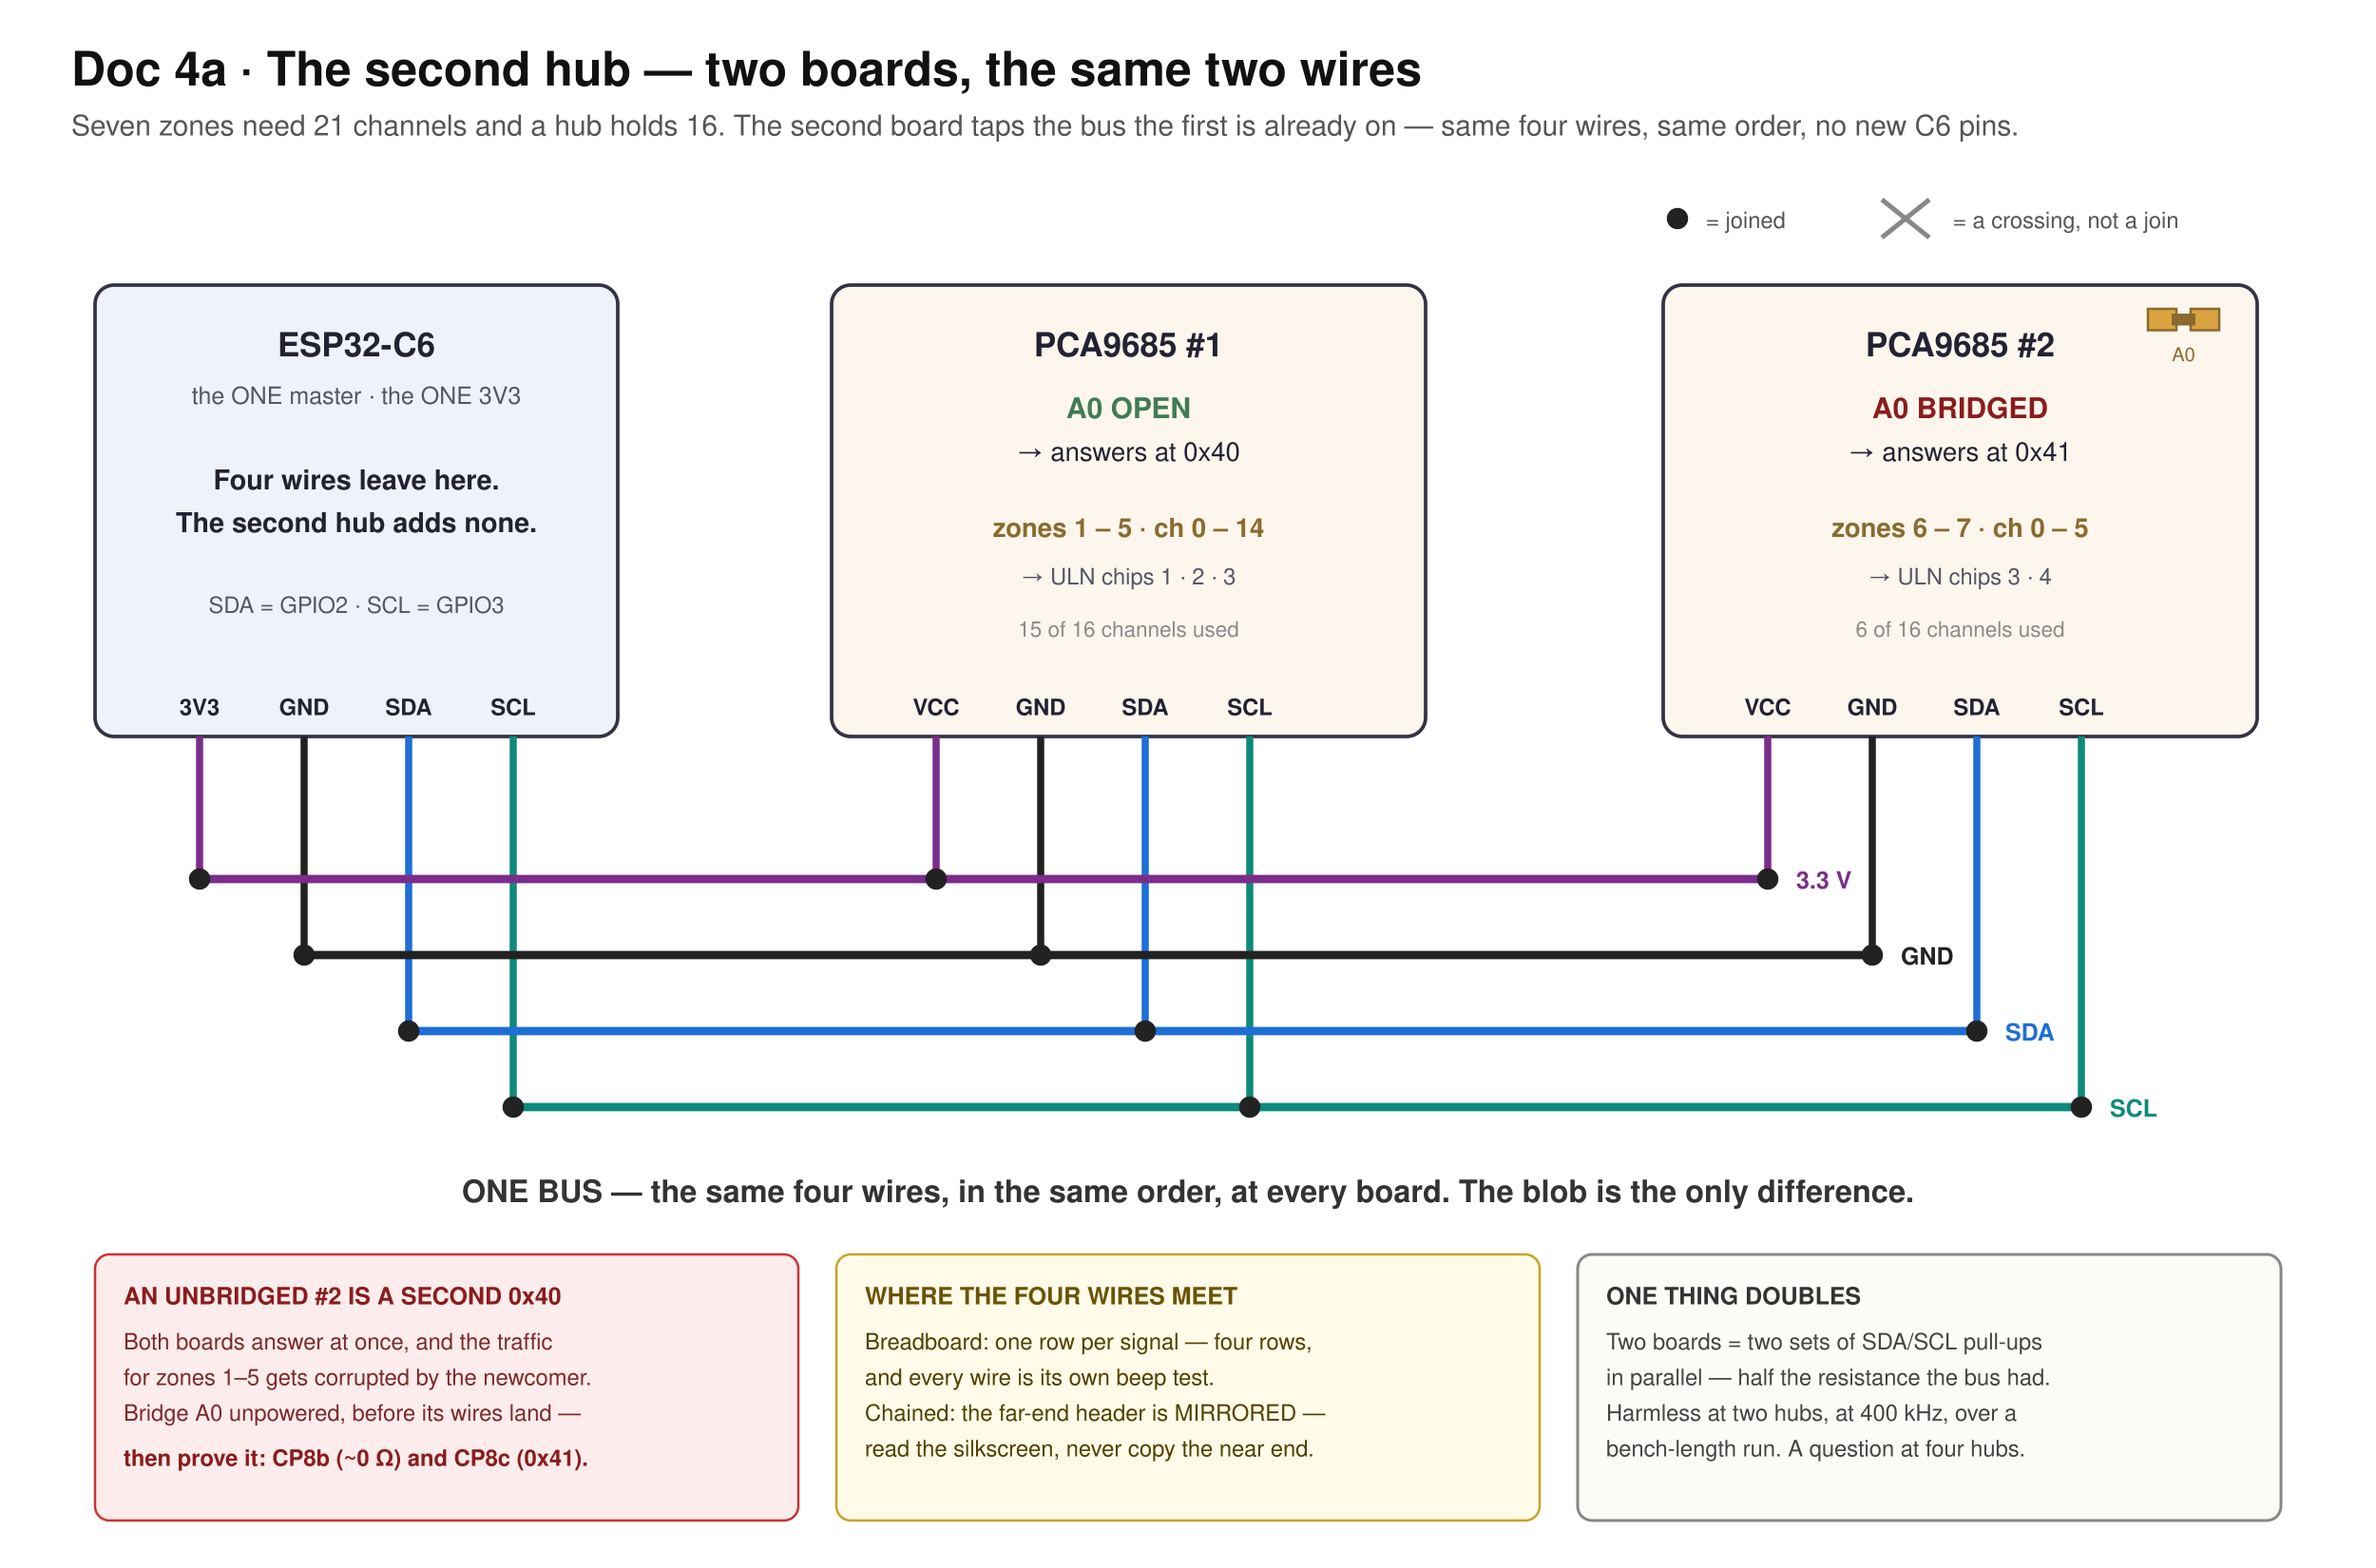
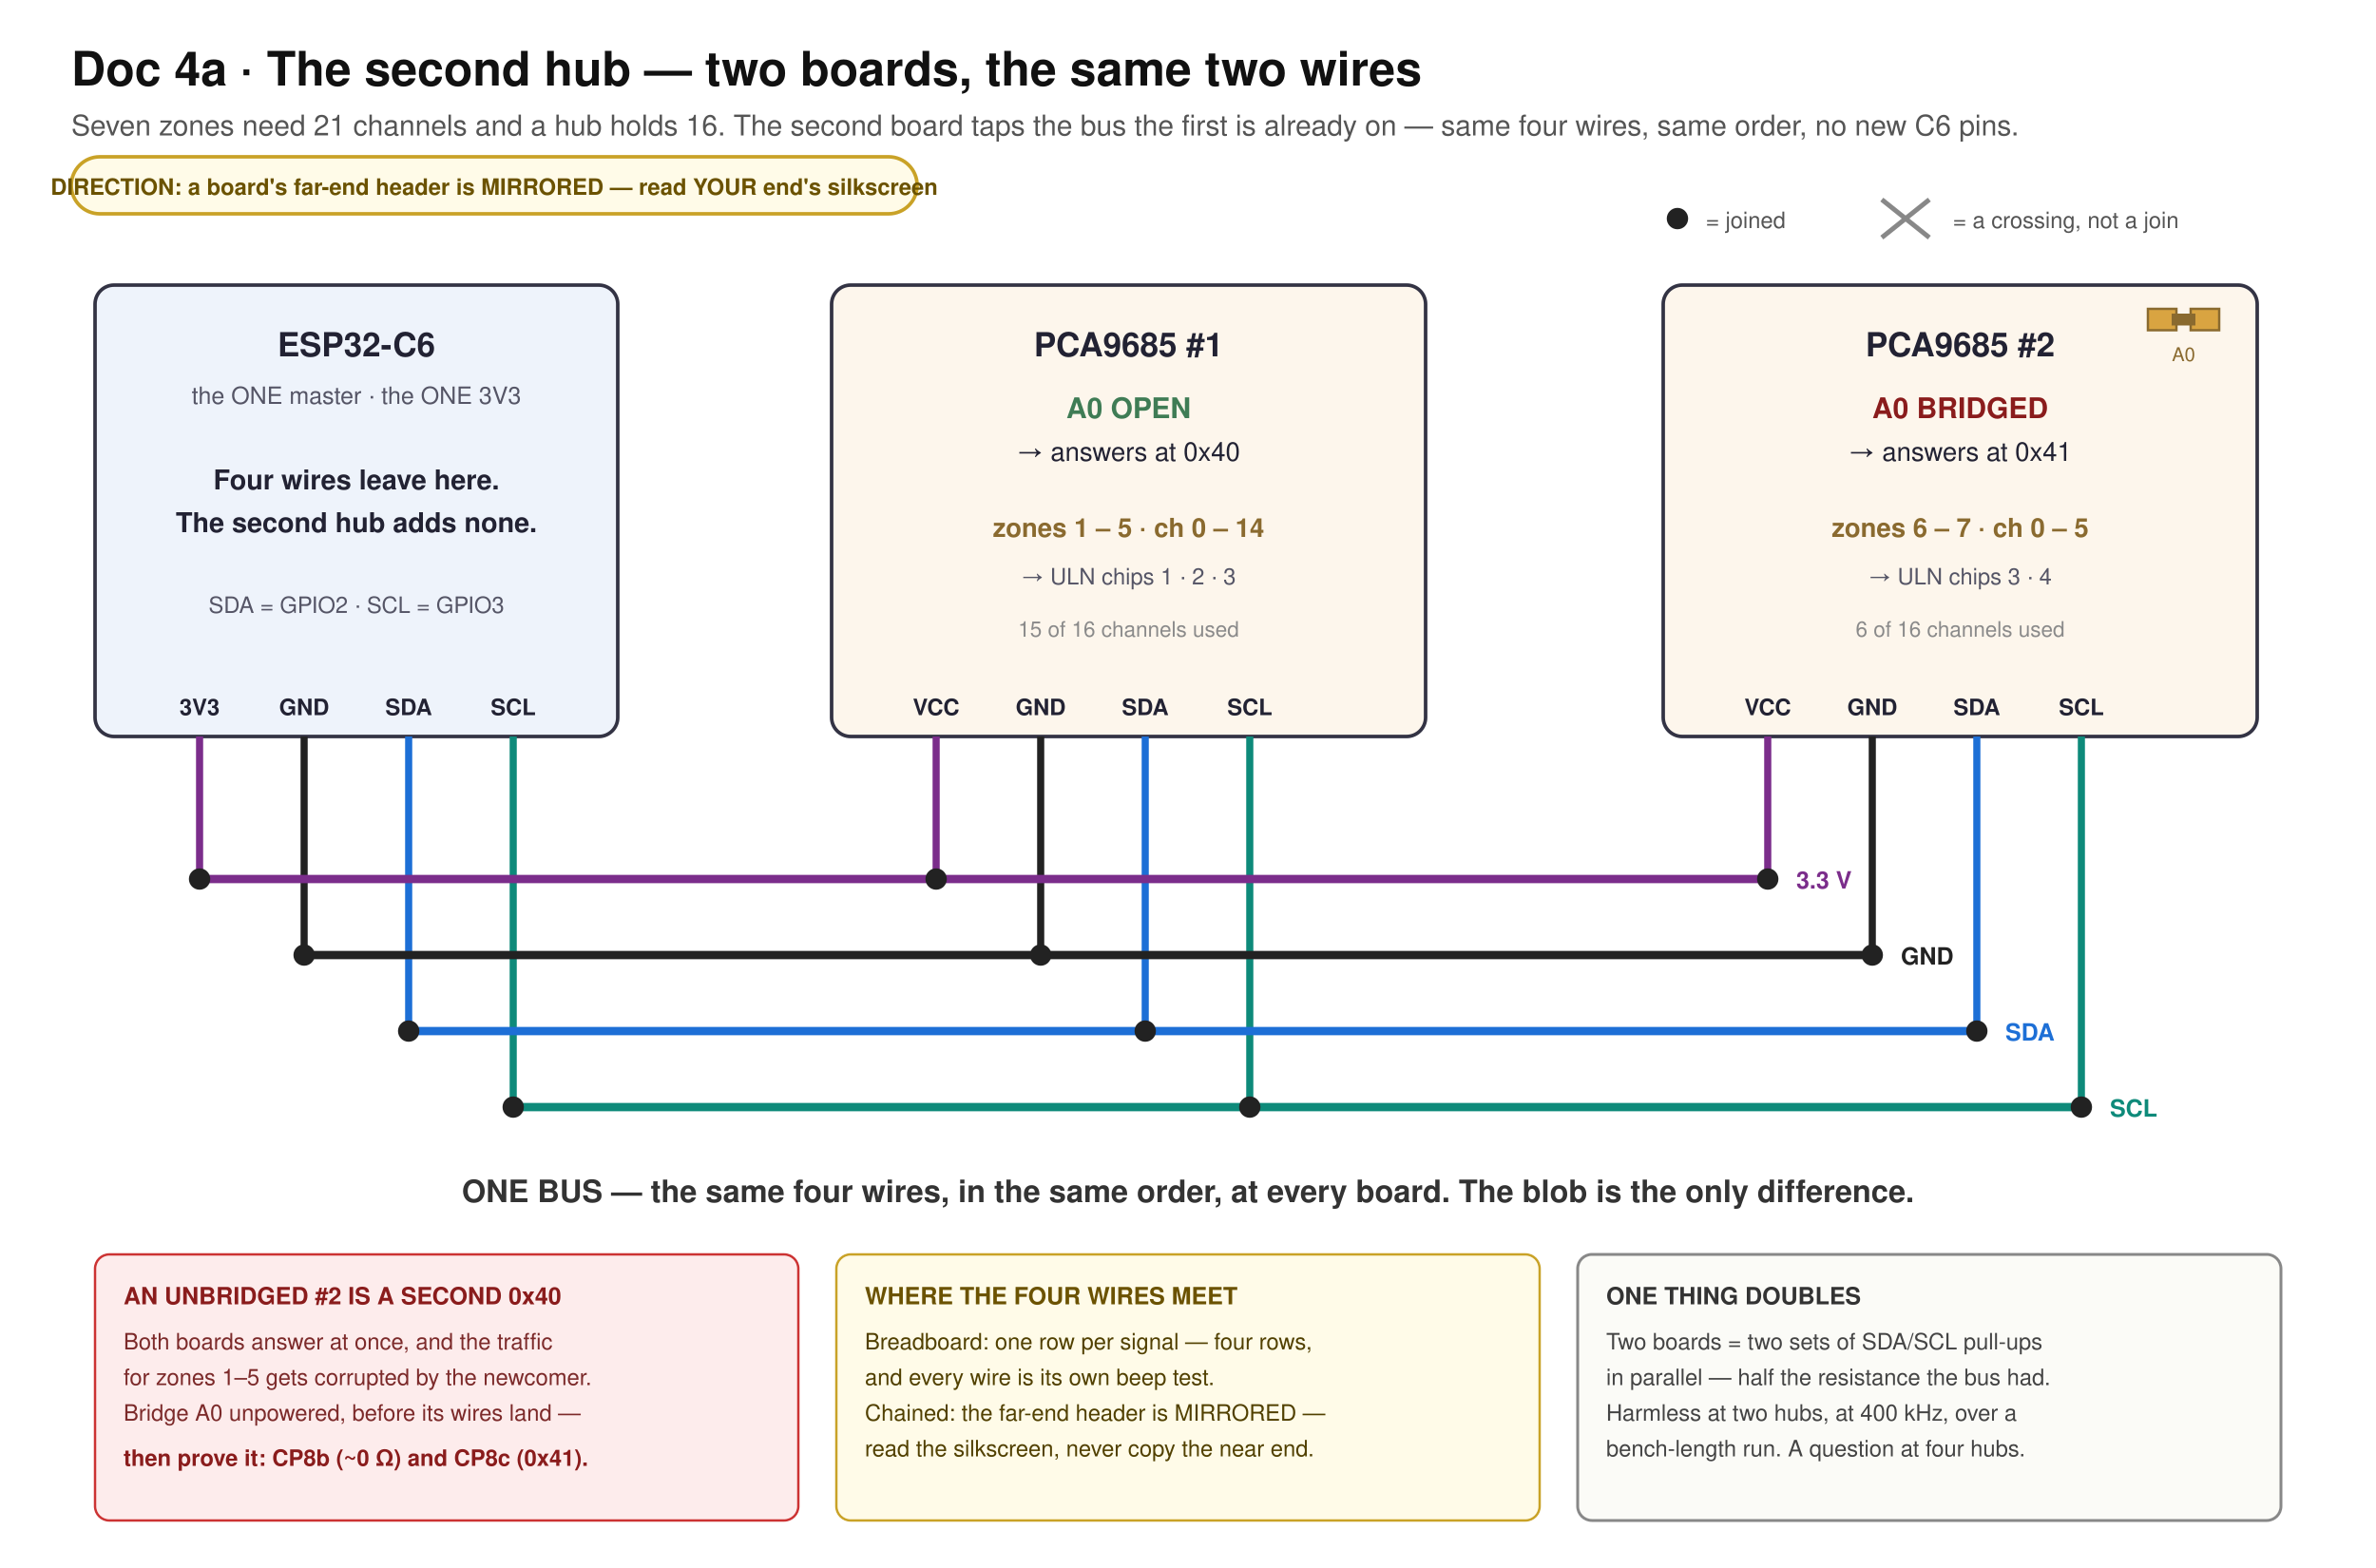
<svg xmlns="http://www.w3.org/2000/svg" viewBox="0 0 1000 660" font-family="Helvetica, Arial, sans-serif">
  <rect x="0" y="0" width="1000" height="660" fill="#ffffff" />
  <text x="30" y="36" font-size="20" font-weight="bold" fill="#111">Doc 4a · The second hub — two boards, the same two wires</text>
  <text x="30" y="57" font-size="12" fill="#555">Seven zones need 21 channels and a hub holds 16. The second board taps the bus the first is already on — same four wires, same order, no new C6 pins.</text>
+   <rect x="30" y="66" width="356" height="24" fill="#fffbe8" stroke="#c9a227" stroke-width="1.5" rx="12" />
+   <text x="208" y="82" font-size="9.5" font-weight="bold" text-anchor="middle" fill="#6b5200">DIRECTION: a board's far-end header is MIRRORED — read YOUR end's silkscreen</text>
  <circle cx="706" cy="92" r="4.5" fill="#222" />
  <text x="718" y="96" font-size="9.5" fill="#555">= joined</text>
  <line x1="792" y1="84" x2="812" y2="100" stroke="#888" stroke-width="2" />
  <line x1="812" y1="84" x2="792" y2="100" stroke="#888" stroke-width="2" />
  <text x="822" y="96" font-size="9.5" fill="#555">= a crossing, not a join</text>
  <rect x="40" y="120" width="220" height="190" fill="#eef3fb" stroke="#334" stroke-width="1.5" rx="8" />
  <text x="150" y="150" font-size="14" font-weight="bold" text-anchor="middle" fill="#223">ESP32-C6</text>
  <text x="150" y="170" font-size="10" text-anchor="middle" fill="#556">the ONE master · the ONE 3V3</text>
  <text x="150" y="206" font-size="11.5" font-weight="bold" text-anchor="middle" fill="#223">Four wires leave here.</text>
  <text x="150" y="224" font-size="11.5" font-weight="bold" text-anchor="middle" fill="#223">The second hub adds none.</text>
  <text x="150" y="258" font-size="9.5" text-anchor="middle" fill="#556">SDA = GPIO2 · SCL = GPIO3</text>
  <g font-size="9.5" font-weight="bold" text-anchor="middle" fill="#223">
    <text x="84" y="301">3V3</text>
    <text x="128" y="301">GND</text>
    <text x="172" y="301">SDA</text>
    <text x="216" y="301">SCL</text>
  </g>
  <rect x="350" y="120" width="250" height="190" fill="#fdf6ec" stroke="#334" stroke-width="1.5" rx="8" />
  <text x="475" y="150" font-size="14" font-weight="bold" text-anchor="middle" fill="#223">PCA9685 #1</text>
  <text x="475" y="176" font-size="12" font-weight="bold" text-anchor="middle" fill="#3f7c55">A0 OPEN</text>
  <text x="475" y="194" font-size="11" text-anchor="middle" fill="#223">→ answers at 0x40</text>
  <text x="475" y="226" font-size="11" font-weight="bold" text-anchor="middle" fill="#8a6a2f">zones 1 – 5 · ch 0 – 14</text>
  <text x="475" y="246" font-size="9.5" text-anchor="middle" fill="#556">→ ULN chips 1 · 2 · 3</text>
  <text x="475" y="268" font-size="9" text-anchor="middle" fill="#8a8a8a">15 of 16 channels used</text>
  <g font-size="9.5" font-weight="bold" text-anchor="middle" fill="#223">
    <text x="394" y="301">VCC</text>
    <text x="438" y="301">GND</text>
    <text x="482" y="301">SDA</text>
    <text x="526" y="301">SCL</text>
  </g>
  <rect x="700" y="120" width="250" height="190" fill="#fdf6ec" stroke="#334" stroke-width="1.5" rx="8" />
  <text x="825" y="150" font-size="14" font-weight="bold" text-anchor="middle" fill="#223">PCA9685 #2</text>
  <text x="825" y="176" font-size="12" font-weight="bold" text-anchor="middle" fill="#8a1c1c">A0 BRIDGED</text>
  <text x="825" y="194" font-size="11" text-anchor="middle" fill="#223">→ answers at 0x41</text>
  <text x="825" y="226" font-size="11" font-weight="bold" text-anchor="middle" fill="#8a6a2f">zones 6 – 7 · ch 0 – 5</text>
  <text x="825" y="246" font-size="9.5" text-anchor="middle" fill="#556">→ ULN chips 3 · 4</text>
  <text x="825" y="268" font-size="9" text-anchor="middle" fill="#8a8a8a">6 of 16 channels used</text>
  <g font-size="9.5" font-weight="bold" text-anchor="middle" fill="#223">
    <text x="744" y="301">VCC</text>
    <text x="788" y="301">GND</text>
    <text x="832" y="301">SDA</text>
    <text x="876" y="301">SCL</text>
  </g>
  <rect x="904" y="130" width="12" height="9" fill="#d9a441" stroke="#8a6a2f" />
  <rect x="922" y="130" width="12" height="9" fill="#d9a441" stroke="#8a6a2f" />
  <rect x="914" y="132" width="10" height="5" fill="#8a6a2f" />
  <text x="919" y="152" font-size="8" text-anchor="middle" fill="#8a6a2f">A0</text>
  <g stroke-width="3">
    <line x1="84" y1="310" x2="84" y2="370" stroke="#7b2d8b" />
    <line x1="128" y1="310" x2="128" y2="402" stroke="#222" />
    <line x1="172" y1="310" x2="172" y2="434" stroke="#1d6fd6" />
    <line x1="216" y1="310" x2="216" y2="466" stroke="#0e8a7a" />
    <line x1="394" y1="310" x2="394" y2="370" stroke="#7b2d8b" />
    <line x1="438" y1="310" x2="438" y2="402" stroke="#222" />
    <line x1="482" y1="310" x2="482" y2="434" stroke="#1d6fd6" />
    <line x1="526" y1="310" x2="526" y2="466" stroke="#0e8a7a" />
    <line x1="744" y1="310" x2="744" y2="370" stroke="#7b2d8b" />
    <line x1="788" y1="310" x2="788" y2="402" stroke="#222" />
    <line x1="832" y1="310" x2="832" y2="434" stroke="#1d6fd6" />
    <line x1="876" y1="310" x2="876" y2="466" stroke="#0e8a7a" />
  </g>
  <g stroke-width="3.5">
    <line x1="84" y1="370" x2="744" y2="370" stroke="#7b2d8b" />
    <line x1="128" y1="402" x2="788" y2="402" stroke="#222" />
    <line x1="172" y1="434" x2="832" y2="434" stroke="#1d6fd6" />
    <line x1="216" y1="466" x2="876" y2="466" stroke="#0e8a7a" />
  </g>
  <g font-size="10" font-weight="bold">
    <text x="756" y="374" fill="#7b2d8b">3.3 V</text>
    <text x="800" y="406" fill="#222">GND</text>
    <text x="844" y="438" fill="#1d6fd6">SDA</text>
    <text x="888" y="470" fill="#0e8a7a">SCL</text>
  </g>
  <g fill="#222">
    <circle cx="84" cy="370" r="4.5" />
    <circle cx="394" cy="370" r="4.5" />
    <circle cx="744" cy="370" r="4.5" />
    <circle cx="128" cy="402" r="4.5" />
    <circle cx="438" cy="402" r="4.5" />
    <circle cx="788" cy="402" r="4.5" />
    <circle cx="172" cy="434" r="4.5" />
    <circle cx="482" cy="434" r="4.5" />
    <circle cx="832" cy="434" r="4.5" />
    <circle cx="216" cy="466" r="4.5" />
    <circle cx="526" cy="466" r="4.5" />
    <circle cx="876" cy="466" r="4.5" />
  </g>
  <text x="500" y="506" font-size="13" font-weight="bold" text-anchor="middle" fill="#333">ONE BUS — the same four wires, in the same order, at every board. The blob is the only difference.</text>
  <rect x="40" y="528" width="296" height="112" fill="#fdecec" stroke="#c33" rx="6" />
  <text x="52" y="549" font-size="10" font-weight="bold" fill="#8a1c1c">AN UNBRIDGED #2 IS A SECOND 0x40</text>
  <g font-size="9.5" fill="#7c2a2a">
    <text x="52" y="568">Both boards answer at once, and the traffic</text>
    <text x="52" y="583">for zones 1–5 gets corrupted by the newcomer.</text>
    <text x="52" y="598">Bridge A0 unpowered, before its wires land —</text>
  </g>
  <text x="52" y="617" font-size="9.5" font-weight="bold" fill="#8a1c1c">then prove it: CP8b (~0 Ω) and CP8c (0x41).</text>
  <rect x="352" y="528" width="296" height="112" fill="#fffbe8" stroke="#c9a227" rx="6" />
  <text x="364" y="549" font-size="10" font-weight="bold" fill="#6b5200">WHERE THE FOUR WIRES MEET</text>
  <g font-size="9.5" fill="#514000">
    <text x="364" y="568">Breadboard: one row per signal — four rows,</text>
    <text x="364" y="583">and every wire is its own beep test.</text>
    <text x="364" y="598">Chained: the far-end header is MIRRORED —</text>
    <text x="364" y="613">read the silkscreen, never copy the near end.</text>
  </g>
  <rect x="664" y="528" width="296" height="112" fill="#fbfbf7" stroke="#888" stroke-width="1.2" rx="6" />
  <text x="676" y="549" font-size="10" font-weight="bold" fill="#333">ONE THING DOUBLES</text>
  <g font-size="9.5" fill="#444">
    <text x="676" y="568">Two boards = two sets of SDA/SCL pull-ups</text>
    <text x="676" y="583">in parallel — half the resistance the bus had.</text>
    <text x="676" y="598">Harmless at two hubs, at 400 kHz, over a</text>
    <text x="676" y="613">bench-length run. A question at four hubs.</text>
  </g>
</svg>
